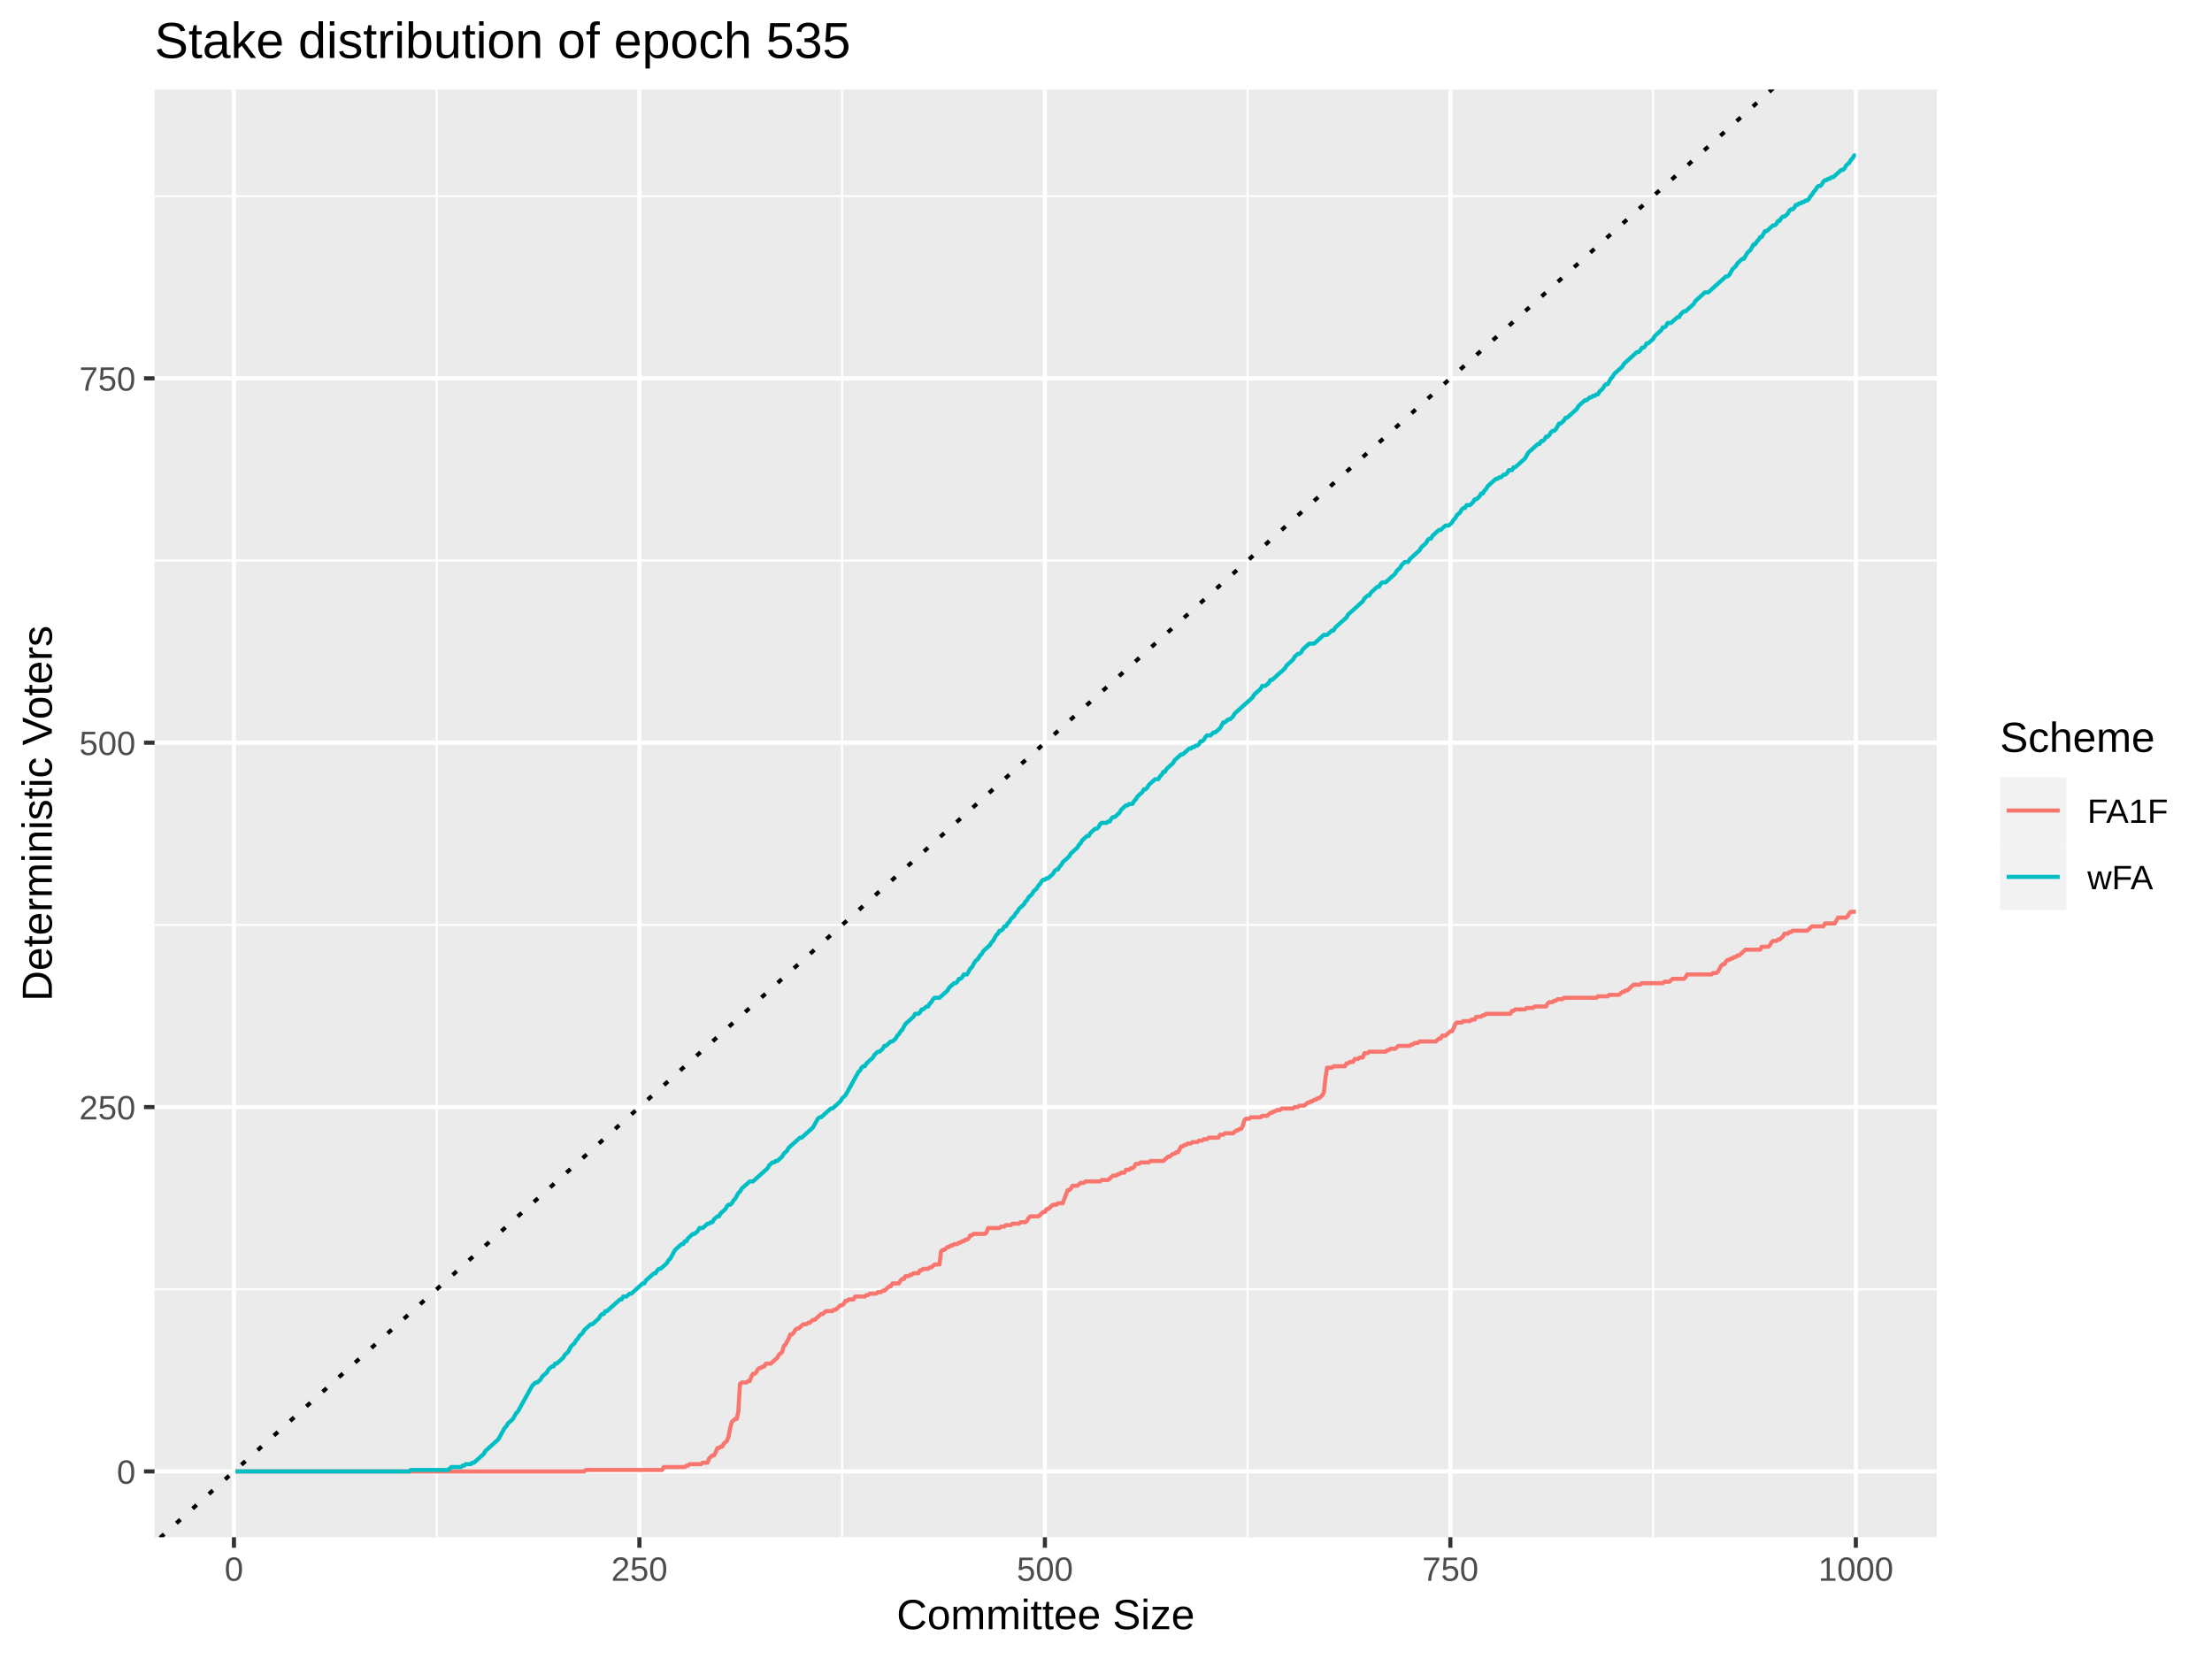
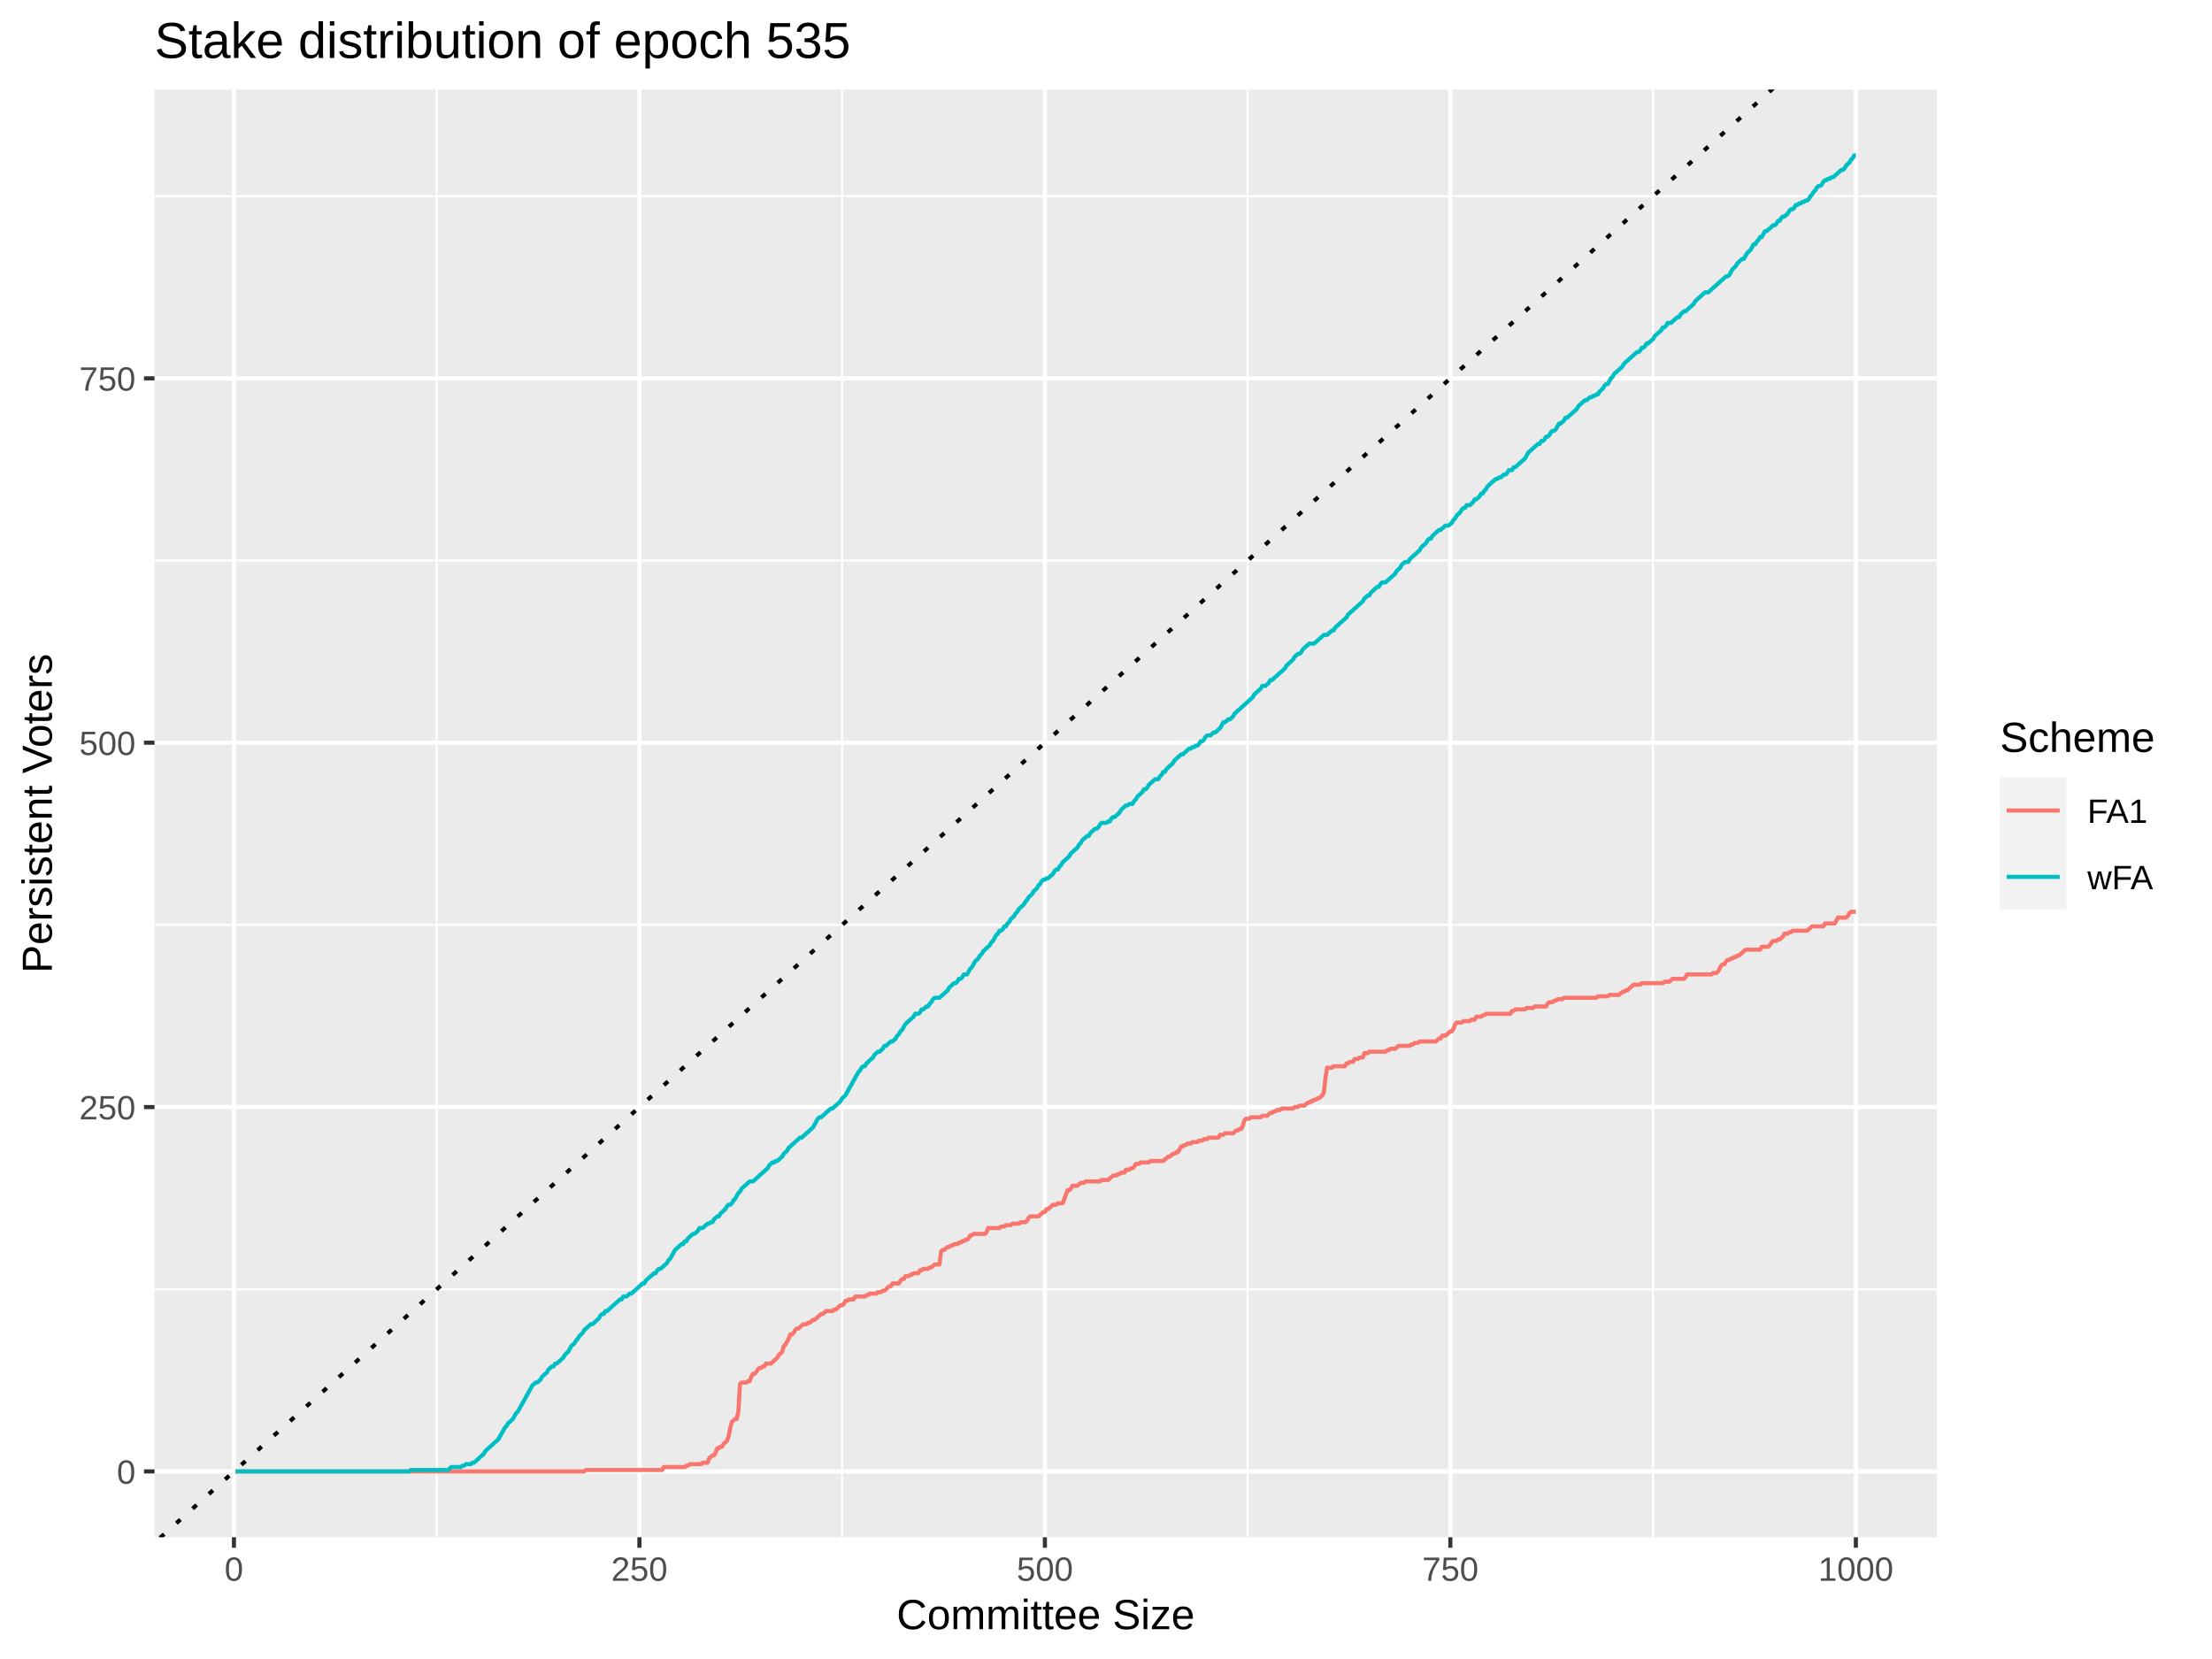
<svg xmlns="http://www.w3.org/2000/svg" class="svglite" width="576.00pt" height="432.00pt" viewBox="0 0 576.00 432.00">
  <defs>
    <style type="text/css">
    .svglite line, .svglite polyline, .svglite polygon, .svglite path, .svglite rect, .svglite circle {
      fill: none;
      stroke: #000000;
      stroke-linecap: round;
      stroke-linejoin: round;
      stroke-miterlimit: 10.00;
    }
    .svglite text {
      white-space: pre;
    }
  </style>
  </defs>
  <rect width="100%" height="100%" style="stroke: none; fill: #FFFFFF;" />
  <defs>
    <clipPath id="cpMC4wMHw1NzYuMDB8MC4wMHw0MzIuMDA=">
      <rect x="0.00" y="0.00" width="576.00" height="432.00" />
    </clipPath>
  </defs>
  <g clip-path="url(#cpMC4wMHw1NzYuMDB8MC4wMHw0MzIuMDA=)">
    <rect x="0.00" y="0.00" width="576.00" height="432.00" style="stroke-width: 1.07; stroke: #FFFFFF; fill: #FFFFFF;" />
  </g>
  <defs>
    <clipPath id="cpNDAuMjR8NTA0LjM1fDIzLjMyfDQwMC4yOQ==">
      <rect x="40.24" y="23.32" width="464.11" height="376.97" />
    </clipPath>
  </defs>
  <g clip-path="url(#cpNDAuMjR8NTA0LjM1fDIzLjMyfDQwMC4yOQ==)">
    <rect x="40.24" y="23.32" width="464.11" height="376.97" style="stroke-width: 1.07; stroke: none; fill: #EBEBEB;" />
    <polyline points="40.24,335.72 504.35,335.72 " style="stroke-width: 0.53; stroke: #FFFFFF; stroke-linecap: butt;" />
    <polyline points="40.24,240.84 504.35,240.84 " style="stroke-width: 0.53; stroke: #FFFFFF; stroke-linecap: butt;" />
    <polyline points="40.24,145.96 504.35,145.96 " style="stroke-width: 0.53; stroke: #FFFFFF; stroke-linecap: butt;" />
    <polyline points="40.24,51.08 504.35,51.08 " style="stroke-width: 0.53; stroke: #FFFFFF; stroke-linecap: butt;" />
    <polyline points="113.71,400.29 113.71,23.32 " style="stroke-width: 0.53; stroke: #FFFFFF; stroke-linecap: butt;" />
    <polyline points="219.29,400.29 219.29,23.32 " style="stroke-width: 0.53; stroke: #FFFFFF; stroke-linecap: butt;" />
    <polyline points="324.88,400.29 324.88,23.32 " style="stroke-width: 0.53; stroke: #FFFFFF; stroke-linecap: butt;" />
    <polyline points="430.46,400.29 430.46,23.32 " style="stroke-width: 0.53; stroke: #FFFFFF; stroke-linecap: butt;" />
    <polyline points="40.24,383.16 504.35,383.16 " style="stroke-width: 1.07; stroke: #FFFFFF; stroke-linecap: butt;" />
    <polyline points="40.24,288.28 504.35,288.28 " style="stroke-width: 1.07; stroke: #FFFFFF; stroke-linecap: butt;" />
    <polyline points="40.24,193.40 504.35,193.40 " style="stroke-width: 1.07; stroke: #FFFFFF; stroke-linecap: butt;" />
    <polyline points="40.24,98.52 504.35,98.52 " style="stroke-width: 1.07; stroke: #FFFFFF; stroke-linecap: butt;" />
    <polyline points="60.92,400.29 60.92,23.32 " style="stroke-width: 1.07; stroke: #FFFFFF; stroke-linecap: butt;" />
    <polyline points="166.50,400.29 166.50,23.32 " style="stroke-width: 1.07; stroke: #FFFFFF; stroke-linecap: butt;" />
    <polyline points="272.09,400.29 272.09,23.32 " style="stroke-width: 1.07; stroke: #FFFFFF; stroke-linecap: butt;" />
    <polyline points="377.67,400.29 377.67,23.32 " style="stroke-width: 1.07; stroke: #FFFFFF; stroke-linecap: butt;" />
    <polyline points="483.26,400.29 483.26,23.32 " style="stroke-width: 1.07; stroke: #FFFFFF; stroke-linecap: butt;" />
    <polyline points="61.34,383.16 61.76,383.16 62.18,383.16 62.61,383.16 63.03,383.16 63.45,383.16 63.87,383.16 64.30,383.16 64.72,383.16 65.14,383.16 65.56,383.16 65.99,383.16 66.41,383.16 66.83,383.16 67.25,383.16 67.68,383.16 68.10,383.16 68.52,383.16 68.94,383.16 69.36,383.16 69.79,383.16 70.21,383.16 70.63,383.16 71.05,383.16 71.48,383.16 71.90,383.16 72.32,383.16 72.74,383.16 73.17,383.16 73.59,383.16 74.01,383.16 74.43,383.16 74.85,383.16 75.28,383.16 75.70,383.16 76.12,383.16 76.54,383.16 76.97,383.16 77.39,383.16 77.81,383.16 78.23,383.16 78.66,383.16 79.08,383.16 79.50,383.16 79.92,383.16 80.35,383.16 80.77,383.16 81.19,383.16 81.61,383.16 82.03,383.16 82.46,383.16 82.88,383.16 83.30,383.16 83.72,383.16 84.15,383.16 84.57,383.16 84.99,383.16 85.41,383.16 85.84,383.16 86.26,383.16 86.68,383.16 87.10,383.16 87.53,383.16 87.95,383.16 88.37,383.16 88.79,383.16 89.21,383.16 89.64,383.16 90.06,383.16 90.48,383.16 90.90,383.16 91.33,383.16 91.75,383.16 92.17,383.16 92.59,383.16 93.02,383.16 93.44,383.16 93.86,383.16 94.28,383.16 94.70,383.16 95.13,383.16 95.55,383.16 95.97,383.16 96.39,383.16 96.82,383.16 97.24,383.16 97.66,383.16 98.08,383.16 98.51,383.16 98.93,383.16 99.35,383.16 99.77,383.16 100.20,383.16 100.62,383.16 101.04,383.16 101.46,383.16 101.88,383.16 102.31,383.16 102.73,383.16 103.15,383.16 103.57,383.16 104.00,383.16 104.42,383.16 104.84,383.16 105.26,383.16 105.69,383.16 106.11,383.16 106.53,383.16 106.95,383.16 107.37,383.16 107.80,383.16 108.22,383.16 108.64,383.16 109.06,383.16 109.49,383.16 109.91,383.16 110.33,383.16 110.75,383.16 111.18,383.16 111.60,383.16 112.02,383.16 112.44,383.16 112.87,383.16 113.29,383.16 113.71,383.16 114.13,383.16 114.55,383.16 114.98,383.16 115.40,383.16 115.82,383.16 116.24,383.16 116.67,383.16 117.09,383.16 117.51,383.16 117.93,383.16 118.36,383.16 118.78,383.16 119.20,383.16 119.62,383.16 120.05,383.16 120.47,383.16 120.89,383.16 121.31,383.16 121.73,383.16 122.16,383.16 122.58,383.16 123.00,383.16 123.42,383.16 123.85,383.16 124.27,383.16 124.69,383.16 125.11,383.16 125.54,383.16 125.96,383.16 126.38,383.16 126.80,383.16 127.22,383.16 127.65,383.16 128.07,383.16 128.49,383.16 128.91,383.16 129.34,383.16 129.76,383.16 130.18,383.16 130.60,383.16 131.03,383.16 131.45,383.16 131.87,383.16 132.29,383.16 132.72,383.16 133.14,383.16 133.56,383.16 133.98,383.16 134.40,383.16 134.83,383.16 135.25,383.16 135.67,383.16 136.09,383.16 136.52,383.16 136.94,383.16 137.36,383.16 137.78,383.16 138.21,383.16 138.63,383.16 139.05,383.16 139.47,383.16 139.89,383.16 140.32,383.16 140.74,383.16 141.16,383.16 141.58,383.16 142.01,383.16 142.43,383.16 142.85,383.16 143.27,383.16 143.70,383.16 144.12,383.16 144.54,383.16 144.96,383.16 145.39,383.16 145.81,383.16 146.23,383.16 146.65,383.16 147.07,383.16 147.50,383.16 147.92,383.16 148.34,383.16 148.76,383.16 149.19,383.16 149.61,383.16 150.03,383.16 150.45,383.16 150.88,383.16 151.30,383.16 151.72,383.16 152.14,383.16 152.57,382.78 152.99,382.78 153.41,382.78 153.83,382.78 154.25,382.78 154.68,382.78 155.10,382.78 155.52,382.78 155.94,382.78 156.37,382.78 156.79,382.78 157.21,382.78 157.63,382.78 158.06,382.78 158.48,382.78 158.90,382.78 159.32,382.78 159.74,382.78 160.17,382.78 160.59,382.78 161.01,382.78 161.43,382.78 161.86,382.78 162.28,382.78 162.70,382.78 163.12,382.78 163.55,382.78 163.97,382.78 164.39,382.78 164.81,382.78 165.24,382.78 165.66,382.78 166.08,382.78 166.50,382.78 166.92,382.78 167.35,382.78 167.77,382.78 168.19,382.78 168.61,382.78 169.04,382.78 169.46,382.78 169.88,382.78 170.30,382.78 170.73,382.78 171.15,382.78 171.57,382.78 171.99,382.78 172.41,382.78 172.84,382.02 173.26,382.02 173.68,382.02 174.10,382.02 174.53,382.02 174.95,382.02 175.37,382.02 175.79,382.02 176.22,382.02 176.64,382.02 177.06,382.02 177.48,382.02 177.91,382.02 178.33,382.02 178.75,381.64 179.17,381.64 179.59,381.26 180.02,381.26 180.44,381.26 180.86,381.26 181.28,381.26 181.71,381.26 182.13,381.26 182.55,381.26 182.97,380.88 183.40,380.88 183.82,380.88 184.24,380.88 184.66,379.74 185.09,379.36 185.51,378.99 185.93,378.99 186.35,378.23 186.77,377.09 187.20,377.09 187.62,376.71 188.04,376.71 188.46,375.95 188.89,375.57 189.31,375.19 189.73,374.05 190.15,371.77 190.58,370.26 191.00,369.88 191.42,369.50 191.84,369.50 192.26,367.60 192.69,360.39 193.11,360.01 193.53,360.01 193.95,360.01 194.38,360.01 194.80,359.63 195.22,359.63 195.64,358.49 196.07,357.73 196.49,357.73 196.91,357.35 197.33,356.59 197.76,356.21 198.18,356.21 198.60,355.83 199.02,355.83 199.44,355.08 199.87,355.08 200.29,355.08 200.71,355.08 201.13,354.70 201.56,354.32 201.98,353.94 202.40,353.56 202.82,352.80 203.25,352.42 203.67,352.04 204.09,350.52 204.51,350.14 204.93,349.38 205.36,348.62 205.78,347.49 206.20,347.49 206.62,347.11 207.05,346.35 207.47,345.97 207.89,345.97 208.31,345.59 208.74,345.21 209.16,344.83 209.58,344.83 210.00,344.83 210.43,344.45 210.85,344.45 211.27,344.07 211.69,343.69 212.11,343.69 212.54,343.31 212.96,342.93 213.38,342.55 213.80,342.17 214.23,342.17 214.65,341.79 215.07,341.41 215.49,341.41 215.92,341.41 216.34,341.41 216.76,341.41 217.18,341.03 217.61,341.03 218.03,340.65 218.45,340.27 218.87,339.89 219.29,339.89 219.72,339.52 220.14,338.76 220.56,338.76 220.98,338.38 221.41,338.38 221.83,338.38 222.25,338.38 222.67,337.62 223.10,337.62 223.52,337.62 223.94,337.62 224.36,337.62 224.78,337.62 225.21,337.62 225.63,337.24 226.05,337.24 226.47,336.86 226.90,336.86 227.32,336.86 227.74,336.86 228.16,336.86 228.59,336.48 229.01,336.48 229.43,336.48 229.85,336.10 230.28,336.10 230.70,335.72 231.12,335.34 231.54,334.96 231.96,334.96 232.39,334.20 232.81,334.20 233.23,334.20 233.65,334.20 234.08,334.20 234.50,333.44 234.92,333.06 235.34,333.06 235.77,332.30 236.19,332.30 236.61,332.30 237.03,331.93 237.46,331.93 237.88,331.55 238.30,331.55 238.72,331.55 239.14,331.55 239.57,330.79 239.99,330.79 240.41,330.41 240.83,330.41 241.26,330.41 241.68,330.41 242.10,330.03 242.52,330.03 242.95,329.65 243.37,329.27 243.79,329.27 244.21,329.27 244.63,329.27 245.06,325.85 245.48,325.47 245.90,325.47 246.32,325.09 246.75,324.71 247.17,324.71 247.59,324.33 248.01,324.33 248.44,323.96 248.86,323.96 249.28,323.96 249.70,323.58 250.13,323.58 250.55,323.20 250.97,323.20 251.39,322.82 251.81,322.82 252.24,322.44 252.66,321.68 253.08,321.68 253.50,321.30 253.93,321.30 254.35,321.30 254.77,321.30 255.19,321.30 255.62,321.30 256.04,321.30 256.46,321.30 256.88,320.92 257.30,319.78 257.73,319.78 258.15,319.78 258.57,319.78 258.99,319.78 259.42,319.78 259.84,319.78 260.26,319.78 260.68,319.40 261.11,319.40 261.53,319.40 261.95,319.02 262.37,319.02 262.80,319.02 263.22,319.02 263.64,318.64 264.06,318.64 264.48,318.64 264.91,318.64 265.33,318.64 265.75,318.26 266.17,318.26 266.60,318.26 267.02,318.26 267.44,317.88 267.86,317.12 268.29,316.74 268.71,316.74 269.13,316.74 269.55,316.74 269.98,316.74 270.40,316.74 270.82,316.36 271.24,315.99 271.66,315.61 272.09,315.61 272.51,314.85 272.93,314.85 273.35,314.47 273.78,314.09 274.20,313.71 274.62,313.71 275.04,313.71 275.47,313.33 275.89,313.33 276.31,313.33 276.73,313.33 277.15,312.19 277.58,311.05 278.00,309.91 278.42,309.91 278.84,309.53 279.27,308.77 279.69,308.77 280.11,308.77 280.53,308.77 280.96,308.40 281.38,308.02 281.80,308.02 282.22,308.02 282.65,307.64 283.07,307.64 283.49,307.64 283.91,307.64 284.33,307.64 284.76,307.64 285.18,307.64 285.60,307.64 286.02,307.64 286.45,307.64 286.87,307.26 287.29,307.26 287.71,307.26 288.14,307.26 288.56,307.26 288.98,306.88 289.40,306.50 289.82,306.12 290.25,306.12 290.67,306.12 291.09,305.74 291.51,305.74 291.94,305.36 292.36,305.36 292.78,305.36 293.20,304.60 293.63,304.60 294.05,304.60 294.47,304.22 294.89,304.22 295.32,303.84 295.74,303.08 296.16,303.08 296.58,303.08 297.00,302.70 297.43,302.70 297.85,302.70 298.27,302.70 298.69,302.70 299.12,302.70 299.54,302.32 299.96,302.32 300.38,302.32 300.81,302.32 301.23,302.32 301.65,302.32 302.07,302.32 302.50,302.32 302.92,302.32 303.34,301.94 303.76,301.56 304.18,301.18 304.61,301.18 305.03,300.80 305.45,300.43 305.87,300.43 306.30,300.05 306.72,300.05 307.14,299.29 307.56,298.53 307.99,298.53 308.41,298.15 308.83,298.15 309.25,297.77 309.67,297.77 310.10,297.77 310.52,297.39 310.94,297.39 311.36,297.39 311.79,297.39 312.21,297.01 312.63,297.01 313.05,297.01 313.48,296.63 313.90,296.63 314.32,296.63 314.74,296.25 315.17,296.25 315.59,296.25 316.01,296.25 316.43,296.25 316.85,296.25 317.28,296.25 317.70,295.49 318.12,295.49 318.54,295.49 318.97,295.11 319.39,295.11 319.81,295.11 320.23,295.11 320.66,295.11 321.08,295.11 321.50,294.73 321.92,294.35 322.34,294.35 322.77,293.97 323.19,293.97 323.61,293.21 324.03,291.70 324.46,291.32 324.88,291.32 325.30,291.32 325.72,290.94 326.15,290.94 326.57,290.94 326.99,290.94 327.41,290.94 327.84,290.94 328.26,290.94 328.68,290.56 329.10,290.56 329.52,290.56 329.95,290.56 330.37,290.18 330.79,289.80 331.21,289.80 331.64,289.42 332.06,289.42 332.48,289.04 332.90,289.04 333.33,289.04 333.75,288.66 334.17,288.66 334.59,288.66 335.02,288.66 335.44,288.66 335.86,288.66 336.28,288.66 336.70,288.66 337.13,288.28 337.55,288.28 337.97,288.28 338.39,287.90 338.82,287.90 339.24,287.90 339.66,287.90 340.08,287.52 340.51,287.14 340.93,287.14 341.35,286.76 341.77,286.76 342.19,286.38 342.62,286.38 343.04,286.00 343.46,286.00 343.88,285.62 344.31,285.24 344.73,284.49 345.15,280.69 345.57,278.03 346.00,278.03 346.42,278.03 346.84,278.03 347.26,277.65 347.69,277.65 348.11,277.65 348.53,277.65 348.95,277.65 349.37,277.65 349.80,277.65 350.22,277.65 350.64,276.90 351.06,276.90 351.49,276.52 351.91,276.52 352.33,276.52 352.75,275.76 353.18,275.76 353.60,275.76 354.02,275.38 354.44,275.38 354.86,275.38 355.29,274.24 355.71,274.24 356.13,274.24 356.55,273.86 356.98,273.86 357.40,273.86 357.82,273.86 358.24,273.86 358.67,273.86 359.09,273.86 359.51,273.86 359.93,273.86 360.36,273.86 360.78,273.86 361.20,273.48 361.62,273.48 362.04,273.10 362.47,273.10 362.89,273.10 363.31,273.10 363.73,272.72 364.16,272.34 364.58,272.34 365.00,272.34 365.42,272.34 365.85,272.34 366.27,272.34 366.69,272.34 367.11,272.34 367.54,271.96 367.96,271.96 368.38,271.58 368.80,271.58 369.22,271.58 369.65,271.20 370.07,271.20 370.49,271.20 370.91,271.20 371.34,271.20 371.76,271.20 372.18,271.20 372.60,271.20 373.03,271.20 373.45,271.20 373.87,271.20 374.29,270.82 374.71,270.44 375.14,270.44 375.56,269.68 375.98,269.68 376.40,269.68 376.83,269.30 377.25,268.93 377.67,268.55 378.09,268.55 378.52,267.79 378.94,266.65 379.36,266.27 379.78,266.27 380.21,266.27 380.63,266.27 381.05,265.89 381.47,265.89 381.89,265.89 382.32,265.89 382.74,265.89 383.16,265.51 383.58,265.51 384.01,265.51 384.43,264.75 384.85,264.75 385.27,264.75 385.70,264.75 386.12,264.37 386.54,264.37 386.96,263.99 387.39,263.99 387.81,263.99 388.23,263.99 388.65,263.99 389.07,263.99 389.50,263.99 389.92,263.99 390.34,263.99 390.76,263.99 391.19,263.99 391.61,263.99 392.03,263.99 392.45,263.99 392.88,263.99 393.30,263.99 393.72,263.23 394.14,263.23 394.56,262.85 394.99,262.85 395.41,262.85 395.83,262.85 396.25,262.85 396.68,262.85 397.10,262.85 397.52,262.47 397.94,262.47 398.37,262.47 398.79,262.47 399.21,262.47 399.63,262.09 400.06,262.09 400.48,262.09 400.90,262.09 401.32,262.09 401.74,262.09 402.17,262.09 402.59,262.09 403.01,261.33 403.43,260.96 403.86,260.96 404.28,260.96 404.70,260.58 405.12,260.58 405.55,260.20 405.97,260.20 406.39,260.20 406.81,260.20 407.23,259.82 407.66,259.82 408.08,259.82 408.50,259.82 408.92,259.82 409.35,259.82 409.77,259.82 410.19,259.82 410.61,259.82 411.04,259.82 411.46,259.82 411.88,259.82 412.30,259.82 412.73,259.82 413.15,259.82 413.57,259.82 413.99,259.82 414.41,259.82 414.84,259.82 415.26,259.82 415.68,259.82 416.10,259.44 416.53,259.44 416.95,259.44 417.37,259.44 417.79,259.44 418.22,259.44 418.64,259.44 419.06,259.06 419.48,259.06 419.91,259.06 420.33,259.06 420.75,259.06 421.17,259.06 421.59,259.06 422.02,258.68 422.44,258.30 422.86,258.30 423.28,257.92 423.71,257.92 424.13,257.54 424.55,257.16 424.97,256.78 425.40,256.40 425.82,256.40 426.24,256.40 426.66,256.40 427.08,256.40 427.51,256.02 427.93,256.02 428.35,256.02 428.77,256.02 429.20,256.02 429.62,256.02 430.04,256.02 430.46,256.02 430.89,256.02 431.31,256.02 431.73,256.02 432.15,256.02 432.58,256.02 433.00,256.02 433.42,255.64 433.84,255.64 434.26,255.64 434.69,255.64 435.11,255.26 435.53,254.88 435.95,254.88 436.38,254.88 436.80,254.88 437.22,254.88 437.64,254.88 438.07,254.88 438.49,254.88 438.91,254.50 439.33,253.74 439.75,253.74 440.18,253.74 440.60,253.74 441.02,253.74 441.44,253.74 441.87,253.74 442.29,253.74 442.71,253.74 443.13,253.74 443.56,253.74 443.98,253.74 444.40,253.74 444.82,253.74 445.25,253.74 445.67,253.74 446.09,253.37 446.51,253.37 446.93,253.37 447.36,252.99 447.78,252.23 448.20,251.47 448.62,251.09 449.05,251.09 449.47,250.33 449.89,249.95 450.31,249.95 450.74,249.57 451.16,249.57 451.58,249.19 452.00,249.19 452.43,248.81 452.85,248.81 453.27,248.43 453.69,248.05 454.11,247.67 454.54,247.29 454.96,247.29 455.38,247.29 455.80,247.29 456.23,247.29 456.65,247.29 457.07,247.29 457.49,247.29 457.92,247.29 458.34,247.29 458.76,246.53 459.18,246.53 459.60,246.53 460.03,246.53 460.45,246.53 460.87,246.15 461.29,245.40 461.72,245.02 462.14,245.02 462.56,245.02 462.98,244.64 463.41,244.64 463.83,244.26 464.25,243.88 464.67,243.12 465.10,243.12 465.52,243.12 465.94,242.74 466.36,242.74 466.78,242.36 467.21,242.36 467.63,242.36 468.05,242.36 468.47,242.36 468.90,242.36 469.32,242.36 469.74,242.36 470.16,242.36 470.59,242.36 471.01,241.98 471.43,241.60 471.85,241.22 472.27,241.22 472.70,241.22 473.12,241.22 473.54,241.22 473.96,241.22 474.39,241.22 474.81,241.22 475.23,240.46 475.65,240.46 476.08,240.46 476.50,240.46 476.92,240.46 477.34,240.46 477.77,240.46 478.19,239.70 478.61,238.94 479.03,238.94 479.45,238.94 479.88,238.94 480.30,238.94 480.72,238.94 481.14,238.56 481.57,237.80 481.99,237.43 482.41,237.43 482.83,237.43 483.26,237.43 " style="stroke-width: 1.07; stroke: #F8766D; stroke-linecap: butt;" />
    <polyline points="61.34,383.16 61.76,383.16 62.18,383.16 62.61,383.16 63.03,383.16 63.45,383.16 63.87,383.16 64.30,383.16 64.72,383.16 65.14,383.16 65.56,383.16 65.99,383.16 66.41,383.16 66.83,383.16 67.25,383.16 67.68,383.16 68.10,383.16 68.52,383.16 68.94,383.16 69.36,383.16 69.79,383.16 70.21,383.16 70.63,383.16 71.05,383.16 71.48,383.16 71.90,383.16 72.32,383.16 72.74,383.16 73.17,383.16 73.59,383.16 74.01,383.16 74.43,383.16 74.85,383.16 75.28,383.16 75.70,383.16 76.12,383.16 76.54,383.16 76.97,383.16 77.39,383.16 77.81,383.16 78.23,383.16 78.66,383.16 79.08,383.16 79.50,383.16 79.92,383.16 80.35,383.16 80.77,383.16 81.19,383.16 81.61,383.16 82.03,383.16 82.46,383.16 82.88,383.16 83.30,383.16 83.72,383.16 84.15,383.16 84.57,383.16 84.99,383.16 85.41,383.16 85.84,383.16 86.26,383.16 86.68,383.16 87.10,383.16 87.53,383.16 87.95,383.16 88.37,383.16 88.79,383.16 89.21,383.16 89.64,383.16 90.06,383.16 90.48,383.16 90.90,383.16 91.33,383.16 91.75,383.16 92.17,383.16 92.59,383.16 93.02,383.16 93.44,383.16 93.86,383.16 94.28,383.16 94.70,383.16 95.13,383.16 95.55,383.16 95.97,383.16 96.39,383.16 96.82,383.16 97.24,383.16 97.66,383.16 98.08,383.16 98.51,383.16 98.93,383.16 99.35,383.16 99.77,383.16 100.20,383.16 100.62,383.16 101.04,383.16 101.46,383.16 101.88,383.16 102.31,383.16 102.73,383.16 103.15,383.16 103.57,383.16 104.00,383.16 104.42,383.16 104.84,383.16 105.26,383.16 105.69,383.16 106.11,383.16 106.53,383.16 106.95,382.78 107.37,382.78 107.80,382.78 108.22,382.78 108.64,382.78 109.06,382.78 109.49,382.78 109.91,382.78 110.33,382.78 110.75,382.78 111.18,382.78 111.60,382.78 112.02,382.78 112.44,382.78 112.87,382.78 113.29,382.78 113.71,382.78 114.13,382.78 114.55,382.78 114.98,382.78 115.40,382.78 115.82,382.78 116.24,382.78 116.67,382.78 117.09,382.40 117.51,382.02 117.93,382.02 118.36,382.02 118.78,382.02 119.20,382.02 119.62,382.02 120.05,382.02 120.47,381.64 120.89,381.64 121.31,381.26 121.73,381.26 122.16,381.26 122.58,381.26 123.00,380.88 123.42,380.88 123.85,380.50 124.27,380.12 124.69,379.74 125.11,379.36 125.54,378.99 125.96,378.61 126.38,377.85 126.80,377.47 127.22,377.09 127.65,376.71 128.07,376.33 128.49,375.95 128.91,375.57 129.34,375.19 129.76,374.81 130.18,374.05 130.60,373.29 131.03,372.53 131.45,371.77 131.87,371.39 132.29,370.64 132.72,370.26 133.14,369.88 133.56,369.50 133.98,368.74 134.40,367.98 134.83,367.60 135.25,366.84 135.67,366.08 136.09,365.32 136.52,364.56 136.94,363.80 137.36,363.05 137.78,362.29 138.21,361.53 138.63,360.77 139.05,360.39 139.47,360.01 139.89,360.01 140.32,359.63 140.74,359.25 141.16,358.49 141.58,358.11 142.01,357.73 142.43,357.35 142.85,356.59 143.27,356.21 143.70,355.83 144.12,355.83 144.54,355.08 144.96,355.08 145.39,354.70 145.81,354.32 146.23,353.94 146.65,353.56 147.07,352.80 147.50,352.42 147.92,352.04 148.34,351.28 148.76,350.52 149.19,350.14 149.61,349.76 150.03,349.00 150.45,348.62 150.88,347.86 151.30,347.49 151.72,347.11 152.14,346.35 152.57,345.97 152.99,345.59 153.41,345.21 153.83,344.83 154.25,344.83 154.68,344.45 155.10,344.07 155.52,343.69 155.94,343.31 156.37,342.55 156.79,342.17 157.21,342.17 157.63,341.41 158.06,341.41 158.48,341.03 158.90,340.65 159.32,340.27 159.74,339.89 160.17,339.52 160.59,339.14 161.01,338.76 161.43,338.38 161.86,338.38 162.28,337.62 162.70,337.62 163.12,337.62 163.55,337.24 163.97,336.86 164.39,336.86 164.81,336.48 165.24,336.10 165.66,335.72 166.08,335.34 166.50,334.96 166.92,334.58 167.35,334.20 167.77,334.20 168.19,333.44 168.61,333.06 169.04,332.68 169.46,332.30 169.88,331.93 170.30,331.55 170.73,331.55 171.15,330.79 171.57,330.41 171.99,330.41 172.41,330.03 172.84,329.65 173.26,329.27 173.68,328.89 174.10,328.13 174.53,327.75 174.95,326.99 175.37,326.23 175.79,325.47 176.22,325.09 176.64,324.71 177.06,324.33 177.48,323.96 177.91,323.96 178.33,323.20 178.75,323.20 179.17,322.44 179.59,322.06 180.02,321.68 180.44,321.30 180.86,321.30 181.28,320.92 181.71,320.54 182.13,319.78 182.55,319.78 182.97,319.78 183.40,319.40 183.82,319.02 184.24,318.64 184.66,318.64 185.09,318.26 185.51,318.26 185.93,317.50 186.35,317.12 186.77,316.74 187.20,316.74 187.62,315.99 188.04,315.61 188.46,315.23 188.89,314.85 189.31,314.09 189.73,313.71 190.15,313.71 190.58,313.33 191.00,312.57 191.42,312.19 191.84,311.43 192.26,310.67 192.69,310.29 193.11,309.53 193.53,309.15 193.95,308.77 194.38,308.40 194.80,308.02 195.22,307.64 195.64,307.64 196.07,307.64 196.49,307.26 196.91,306.88 197.33,306.50 197.76,306.12 198.18,305.74 198.60,305.36 199.02,304.98 199.44,304.60 199.87,304.22 200.29,303.46 200.71,303.08 201.13,302.70 201.56,302.70 201.98,302.32 202.40,302.32 202.82,301.94 203.25,301.56 203.67,301.18 204.09,300.43 204.51,300.05 204.93,299.67 205.36,298.91 205.78,298.53 206.20,298.15 206.62,297.77 207.05,297.39 207.47,297.01 207.89,296.63 208.31,296.25 208.74,296.25 209.16,295.87 209.58,295.49 210.00,295.11 210.43,294.73 210.85,294.35 211.27,293.97 211.69,293.59 212.11,292.83 212.54,292.08 212.96,291.32 213.38,290.94 213.80,290.94 214.23,290.56 214.65,290.18 215.07,289.80 215.49,289.42 215.92,289.04 216.34,288.66 216.76,288.66 217.18,288.28 217.61,287.90 218.03,287.52 218.45,287.14 218.87,286.76 219.29,286.00 219.72,285.62 220.14,285.24 220.56,284.49 220.98,283.73 221.41,282.97 221.83,282.21 222.25,281.45 222.67,280.69 223.10,279.93 223.52,279.17 223.94,278.79 224.36,278.03 224.78,277.65 225.21,277.65 225.63,276.90 226.05,276.52 226.47,276.14 226.90,275.76 227.32,275.38 227.74,274.62 228.16,274.24 228.59,273.86 229.01,273.86 229.43,273.48 229.85,273.10 230.28,272.34 230.70,272.34 231.12,271.96 231.54,271.58 231.96,271.20 232.39,271.20 232.81,270.82 233.23,270.44 233.65,269.68 234.08,269.30 234.50,268.55 234.92,268.17 235.34,267.41 235.77,266.65 236.19,266.27 236.61,265.89 237.03,265.51 237.46,265.13 237.88,264.75 238.30,263.99 238.72,263.99 239.14,263.99 239.57,263.61 239.99,262.85 240.41,262.85 240.83,262.47 241.26,262.09 241.68,262.09 242.10,261.33 242.52,260.96 242.95,260.20 243.37,259.82 243.79,259.82 244.21,259.82 244.63,259.82 245.06,259.44 245.48,259.06 245.90,258.68 246.32,258.30 246.75,257.92 247.17,257.16 247.59,256.78 248.01,256.40 248.44,256.02 248.86,256.02 249.28,255.64 249.70,254.88 250.13,254.88 250.55,254.50 250.97,253.74 251.39,253.74 251.81,253.74 252.24,252.99 252.66,252.23 253.08,251.85 253.50,251.09 253.93,250.33 254.35,249.95 254.77,249.57 255.19,248.81 255.62,248.43 256.04,247.67 256.46,247.29 256.88,246.91 257.30,246.53 257.73,246.15 258.15,245.40 258.57,245.02 258.99,244.26 259.42,243.50 259.84,243.12 260.26,242.36 260.68,242.36 261.11,241.98 261.53,241.22 261.95,241.22 262.37,240.46 262.80,240.08 263.22,239.32 263.64,238.94 264.06,238.56 264.48,237.80 264.91,237.43 265.33,236.67 265.75,236.29 266.17,235.91 266.60,235.53 267.02,234.77 267.44,234.39 267.86,233.63 268.29,233.25 268.71,232.87 269.13,232.11 269.55,231.73 269.98,231.35 270.40,230.59 270.82,230.21 271.24,229.46 271.66,229.08 272.09,229.08 272.51,228.70 272.93,228.70 273.35,228.32 273.78,227.94 274.20,227.56 274.62,226.80 275.04,226.42 275.47,226.42 275.89,225.66 276.31,225.28 276.73,224.52 277.15,224.14 277.58,223.76 278.00,223.38 278.42,223.00 278.84,222.24 279.27,221.87 279.69,221.49 280.11,221.11 280.53,220.73 280.96,219.97 281.38,219.59 281.80,218.83 282.22,218.45 282.65,218.07 283.07,217.69 283.49,217.69 283.91,216.93 284.33,216.55 284.76,216.17 285.18,215.79 285.60,215.79 286.02,215.41 286.45,214.65 286.87,214.27 287.29,214.27 287.71,214.27 288.14,214.27 288.56,213.90 288.98,213.90 289.40,213.14 289.82,212.76 290.25,212.76 290.67,212.38 291.09,212.00 291.51,211.62 291.94,210.86 292.36,210.48 292.78,210.10 293.20,209.72 293.63,209.72 294.05,209.34 294.47,209.34 294.89,209.34 295.32,208.58 295.74,208.20 296.16,207.44 296.58,207.06 297.00,206.68 297.43,206.31 297.85,205.55 298.27,205.55 298.69,205.17 299.12,204.41 299.54,204.03 299.96,203.65 300.38,203.27 300.81,202.89 301.23,202.89 301.65,202.89 302.07,202.13 302.50,201.75 302.92,200.99 303.34,200.99 303.76,200.23 304.18,199.85 304.61,199.47 305.03,199.09 305.45,198.71 305.87,197.96 306.30,197.58 306.72,197.20 307.14,196.82 307.56,196.44 307.99,196.44 308.41,196.06 308.83,195.68 309.25,195.30 309.67,194.92 310.10,194.92 310.52,194.54 310.94,194.54 311.36,194.16 311.79,194.16 312.21,193.78 312.63,193.02 313.05,193.02 313.48,192.64 313.90,191.88 314.32,191.50 314.74,191.50 315.17,191.50 315.59,191.12 316.01,190.74 316.43,190.74 316.85,190.37 317.28,189.99 317.70,189.61 318.12,188.85 318.54,188.09 318.97,188.09 319.39,187.71 319.81,187.33 320.23,187.33 320.66,186.95 321.08,186.57 321.50,185.81 321.92,185.43 322.34,185.05 322.77,184.67 323.19,184.29 323.61,183.91 324.03,183.53 324.46,183.15 324.88,182.78 325.30,182.40 325.72,182.02 326.15,181.64 326.57,180.88 326.99,180.50 327.41,180.12 327.84,179.74 328.26,179.36 328.68,178.60 329.10,178.60 329.52,178.60 329.95,178.22 330.37,177.84 330.79,177.08 331.21,177.08 331.64,176.70 332.06,176.32 332.48,175.94 332.90,175.56 333.33,175.18 333.75,174.81 334.17,174.43 334.59,174.05 335.02,173.29 335.44,172.91 335.86,172.53 336.28,172.15 336.70,171.77 337.13,171.01 337.55,170.63 337.97,170.25 338.39,170.25 338.82,169.87 339.24,169.11 339.66,168.73 340.08,168.35 340.51,167.97 340.93,167.59 341.35,167.59 341.77,167.59 342.19,167.59 342.62,167.21 343.04,166.84 343.46,166.46 343.88,166.08 344.31,165.70 344.73,165.32 345.15,165.32 345.57,165.32 346.00,164.94 346.42,164.56 346.84,164.18 347.26,164.18 347.69,163.42 348.11,163.04 348.53,162.66 348.95,162.28 349.37,161.90 349.80,161.52 350.22,161.14 350.64,160.76 351.06,160.00 351.49,159.62 351.91,159.25 352.33,158.87 352.75,158.49 353.18,158.11 353.60,157.73 354.02,157.35 354.44,156.97 354.86,156.59 355.29,155.83 355.71,155.45 356.13,155.07 356.55,155.07 356.98,154.31 357.40,153.93 357.82,153.55 358.24,153.17 358.67,152.79 359.09,152.79 359.51,152.03 359.93,151.65 360.36,151.65 360.78,151.65 361.20,151.28 361.62,150.90 362.04,150.52 362.47,150.14 362.89,149.76 363.31,149.38 363.73,148.62 364.16,148.24 364.58,147.86 365.00,147.10 365.42,146.72 365.85,146.34 366.27,146.34 366.69,146.34 367.11,145.58 367.54,145.20 367.96,144.82 368.38,144.44 368.80,144.06 369.22,143.68 369.65,143.31 370.07,142.55 370.49,142.17 370.91,141.79 371.34,141.41 371.76,140.65 372.18,140.27 372.60,140.27 373.03,139.51 373.45,139.13 373.87,138.75 374.29,138.37 374.71,137.99 375.14,137.99 375.56,137.61 375.98,137.23 376.40,136.85 376.83,136.85 377.25,136.85 377.67,136.47 378.09,136.09 378.52,135.34 378.94,134.96 379.36,134.20 379.78,133.82 380.21,133.44 380.63,132.68 381.05,132.30 381.47,132.30 381.89,131.54 382.32,131.54 382.74,131.54 383.16,131.16 383.58,130.78 384.01,130.02 384.43,130.02 384.85,129.64 385.27,129.26 385.70,128.50 386.12,128.50 386.54,127.75 386.96,127.37 387.39,126.61 387.81,126.23 388.23,125.85 388.65,125.47 389.07,125.09 389.50,124.71 389.92,124.71 390.34,124.33 390.76,124.33 391.19,123.95 391.61,123.57 392.03,123.57 392.45,123.19 392.88,122.43 393.30,122.43 393.72,122.43 394.14,121.67 394.56,121.67 394.99,121.29 395.41,120.91 395.83,120.53 396.25,120.15 396.68,119.78 397.10,119.40 397.52,118.64 397.94,117.88 398.37,117.50 398.79,117.12 399.21,116.74 399.63,116.36 400.06,115.98 400.48,115.60 400.90,115.60 401.32,114.84 401.74,114.84 402.17,114.46 402.59,113.70 403.01,113.70 403.43,113.32 403.86,112.56 404.28,112.19 404.70,112.19 405.12,111.81 405.55,111.05 405.97,110.29 406.39,110.29 406.81,109.91 407.23,109.53 407.66,108.77 408.08,108.77 408.50,108.39 408.92,108.01 409.35,107.63 409.77,107.25 410.19,106.87 410.61,106.49 411.04,105.73 411.46,105.35 411.88,104.97 412.30,104.59 412.73,104.22 413.15,104.22 413.57,103.84 413.99,103.46 414.41,103.46 414.84,103.08 415.26,103.08 415.68,102.70 416.10,102.70 416.53,101.94 416.95,101.56 417.37,101.18 417.79,100.42 418.22,100.04 418.64,100.04 419.06,99.28 419.48,98.52 419.91,98.14 420.33,97.38 420.75,97.00 421.17,96.62 421.59,96.25 422.02,95.87 422.44,95.49 422.86,94.73 423.28,94.35 423.71,93.97 424.13,93.59 424.55,93.21 424.97,92.83 425.40,92.45 425.82,92.07 426.24,91.69 426.66,91.69 427.08,91.31 427.51,90.55 427.93,90.55 428.35,90.17 428.77,89.41 429.20,89.41 429.62,89.03 430.04,88.66 430.46,88.28 430.89,87.52 431.31,87.14 431.73,86.76 432.15,86.38 432.58,86.00 433.00,85.24 433.42,85.24 433.84,84.86 434.26,84.10 434.69,84.10 435.11,84.10 435.53,83.72 435.95,83.34 436.38,82.96 436.80,82.58 437.22,82.58 437.64,81.82 438.07,81.44 438.49,81.06 438.91,81.06 439.33,80.69 439.75,80.31 440.18,79.93 440.60,79.55 441.02,79.17 441.44,78.41 441.87,78.03 442.29,77.65 442.71,77.27 443.13,76.89 443.56,76.51 443.98,76.13 444.40,76.13 444.82,76.13 445.25,75.75 445.67,75.37 446.09,74.99 446.51,74.61 446.93,74.23 447.36,73.85 447.78,73.47 448.20,73.09 448.62,72.72 449.05,72.34 449.47,71.96 449.89,71.96 450.31,71.58 450.74,70.82 451.16,70.06 451.58,69.68 452.00,69.30 452.43,68.54 452.85,68.16 453.27,67.78 453.69,67.40 454.11,67.40 454.54,66.64 454.96,65.88 455.38,65.50 455.80,65.13 456.23,64.37 456.65,63.61 457.07,63.61 457.49,62.85 457.92,62.47 458.34,61.71 458.76,61.71 459.18,60.95 459.60,60.19 460.03,60.19 460.45,59.81 460.87,59.43 461.29,59.05 461.72,58.67 462.14,58.67 462.56,58.29 462.98,57.53 463.41,57.53 463.83,56.78 464.25,56.40 464.67,56.40 465.10,56.02 465.52,55.64 465.94,54.88 466.36,54.50 466.78,54.50 467.21,54.12 467.63,53.36 468.05,53.36 468.47,52.98 468.90,52.98 469.32,52.60 469.74,52.60 470.16,52.22 470.59,52.22 471.01,51.84 471.43,51.08 471.85,50.70 472.27,49.94 472.70,49.56 473.12,48.81 473.54,48.43 473.96,48.43 474.39,48.05 474.81,47.29 475.23,46.91 475.65,46.91 476.08,46.53 476.50,46.53 476.92,46.15 477.34,46.15 477.77,45.77 478.19,45.39 478.61,45.01 479.03,44.63 479.45,44.25 479.88,44.25 480.30,43.87 480.72,43.11 481.14,42.73 481.57,42.35 481.99,41.60 482.41,41.22 482.83,40.46 483.26,40.46 " style="stroke-width: 1.07; stroke: #00BFC4; stroke-linecap: butt;" />
    <line x1="-423.86" y1="818.79" x2="968.46" y2="-432.36" style="stroke-width: 1.07; stroke-dasharray: 1.42,4.27; stroke-linecap: butt;" />
  </g>
  <g clip-path="url(#cpMC4wMHw1NzYuMDB8MC4wMHw0MzIuMDA=)">
    <text x="35.31" y="386.37" text-anchor="end" style="font-size: 8.80px;fill: #4D4D4D; font-family: &quot;Arial&quot;;" textLength="5.59px" lengthAdjust="spacingAndGlyphs">0</text>
    <text x="35.31" y="291.49" text-anchor="end" style="font-size: 8.80px;fill: #4D4D4D; font-family: &quot;Arial&quot;;" textLength="16.78px" lengthAdjust="spacingAndGlyphs">250</text>
    <text x="35.31" y="196.61" text-anchor="end" style="font-size: 8.80px;fill: #4D4D4D; font-family: &quot;Arial&quot;;" textLength="16.78px" lengthAdjust="spacingAndGlyphs">500</text>
    <text x="35.31" y="101.73" text-anchor="end" style="font-size: 8.80px;fill: #4D4D4D; font-family: &quot;Arial&quot;;" textLength="16.78px" lengthAdjust="spacingAndGlyphs">750</text>
    <polyline points="37.50,383.16 40.24,383.16 " style="stroke-width: 1.07; stroke: #333333; stroke-linecap: butt;" />
    <polyline points="37.50,288.28 40.24,288.28 " style="stroke-width: 1.07; stroke: #333333; stroke-linecap: butt;" />
    <polyline points="37.50,193.40 40.24,193.40 " style="stroke-width: 1.07; stroke: #333333; stroke-linecap: butt;" />
    <polyline points="37.50,98.52 40.24,98.52 " style="stroke-width: 1.07; stroke: #333333; stroke-linecap: butt;" />
    <polyline points="60.92,403.03 60.92,400.29 " style="stroke-width: 1.07; stroke: #333333; stroke-linecap: butt;" />
    <polyline points="166.50,403.03 166.50,400.29 " style="stroke-width: 1.07; stroke: #333333; stroke-linecap: butt;" />
    <polyline points="272.09,403.03 272.09,400.29 " style="stroke-width: 1.07; stroke: #333333; stroke-linecap: butt;" />
    <polyline points="377.67,403.03 377.67,400.29 " style="stroke-width: 1.07; stroke: #333333; stroke-linecap: butt;" />
    <polyline points="483.26,403.03 483.26,400.29 " style="stroke-width: 1.07; stroke: #333333; stroke-linecap: butt;" />
    <text x="60.92" y="411.64" text-anchor="middle" style="font-size: 8.80px;fill: #4D4D4D; font-family: &quot;Arial&quot;;" textLength="5.59px" lengthAdjust="spacingAndGlyphs">0</text>
    <text x="166.50" y="411.64" text-anchor="middle" style="font-size: 8.80px;fill: #4D4D4D; font-family: &quot;Arial&quot;;" textLength="16.78px" lengthAdjust="spacingAndGlyphs">250</text>
    <text x="272.09" y="411.64" text-anchor="middle" style="font-size: 8.80px;fill: #4D4D4D; font-family: &quot;Arial&quot;;" textLength="16.78px" lengthAdjust="spacingAndGlyphs">500</text>
    <text x="377.67" y="411.64" text-anchor="middle" style="font-size: 8.80px;fill: #4D4D4D; font-family: &quot;Arial&quot;;" textLength="16.78px" lengthAdjust="spacingAndGlyphs">750</text>
    <text x="483.26" y="411.64" text-anchor="middle" style="font-size: 8.80px;fill: #4D4D4D; font-family: &quot;Arial&quot;;" textLength="22.38px" lengthAdjust="spacingAndGlyphs">1000</text>
    <text x="272.30" y="424.23" text-anchor="middle" style="font-size: 11.00px; font-family: &quot;Arial&quot;;" textLength="87.15px" lengthAdjust="spacingAndGlyphs">Committee Size</text>
-     <text transform="translate(13.50,211.81) rotate(-90)" text-anchor="middle" style="font-size: 11.00px; font-family: &quot;Arial&quot;;" textLength="111.84px" lengthAdjust="spacingAndGlyphs">Deterministic Voters</text>
+     <text transform="translate(13.50,211.81) rotate(-90)" text-anchor="middle" style="font-size: 11.00px; font-family: &quot;Arial&quot;;" textLength="92.65px" lengthAdjust="spacingAndGlyphs">Persistent Voters</text>
    <rect x="515.31" y="181.15" width="55.21" height="61.31" style="stroke-width: 1.07; stroke: none; fill: #FFFFFF;" />
    <text x="520.79" y="195.80" style="font-size: 11.00px; font-family: &quot;Arial&quot;;" textLength="44.25px" lengthAdjust="spacingAndGlyphs">Scheme</text>
    <rect x="520.79" y="202.42" width="17.28" height="17.28" style="stroke-width: 1.07; stroke: none; fill: #F2F2F2;" />
    <line x1="522.52" y1="211.06" x2="536.34" y2="211.06" style="stroke-width: 1.07; stroke: #F8766D; stroke-linecap: butt;" />
    <rect x="520.79" y="219.70" width="17.28" height="17.28" style="stroke-width: 1.07; stroke: none; fill: #F2F2F2;" />
    <line x1="522.52" y1="228.34" x2="536.34" y2="228.34" style="stroke-width: 1.07; stroke: #00BFC4; stroke-linecap: butt;" />
-     <text x="543.55" y="214.27" style="font-size: 8.80px; font-family: &quot;Arial&quot;;" textLength="20.93px" lengthAdjust="spacingAndGlyphs">FA1F</text>
+     <text x="543.55" y="214.27" style="font-size: 8.80px; font-family: &quot;Arial&quot;;" textLength="15.87px" lengthAdjust="spacingAndGlyphs">FA1</text>
    <text x="543.55" y="231.55" style="font-size: 8.80px; font-family: &quot;Arial&quot;;" textLength="17.47px" lengthAdjust="spacingAndGlyphs">wFA</text>
    <text x="40.24" y="15.10" style="font-size: 13.20px; font-family: &quot;Arial&quot;;" textLength="206.91px" lengthAdjust="spacingAndGlyphs">Stake distribution of epoch 535</text>
  </g>
</svg>
